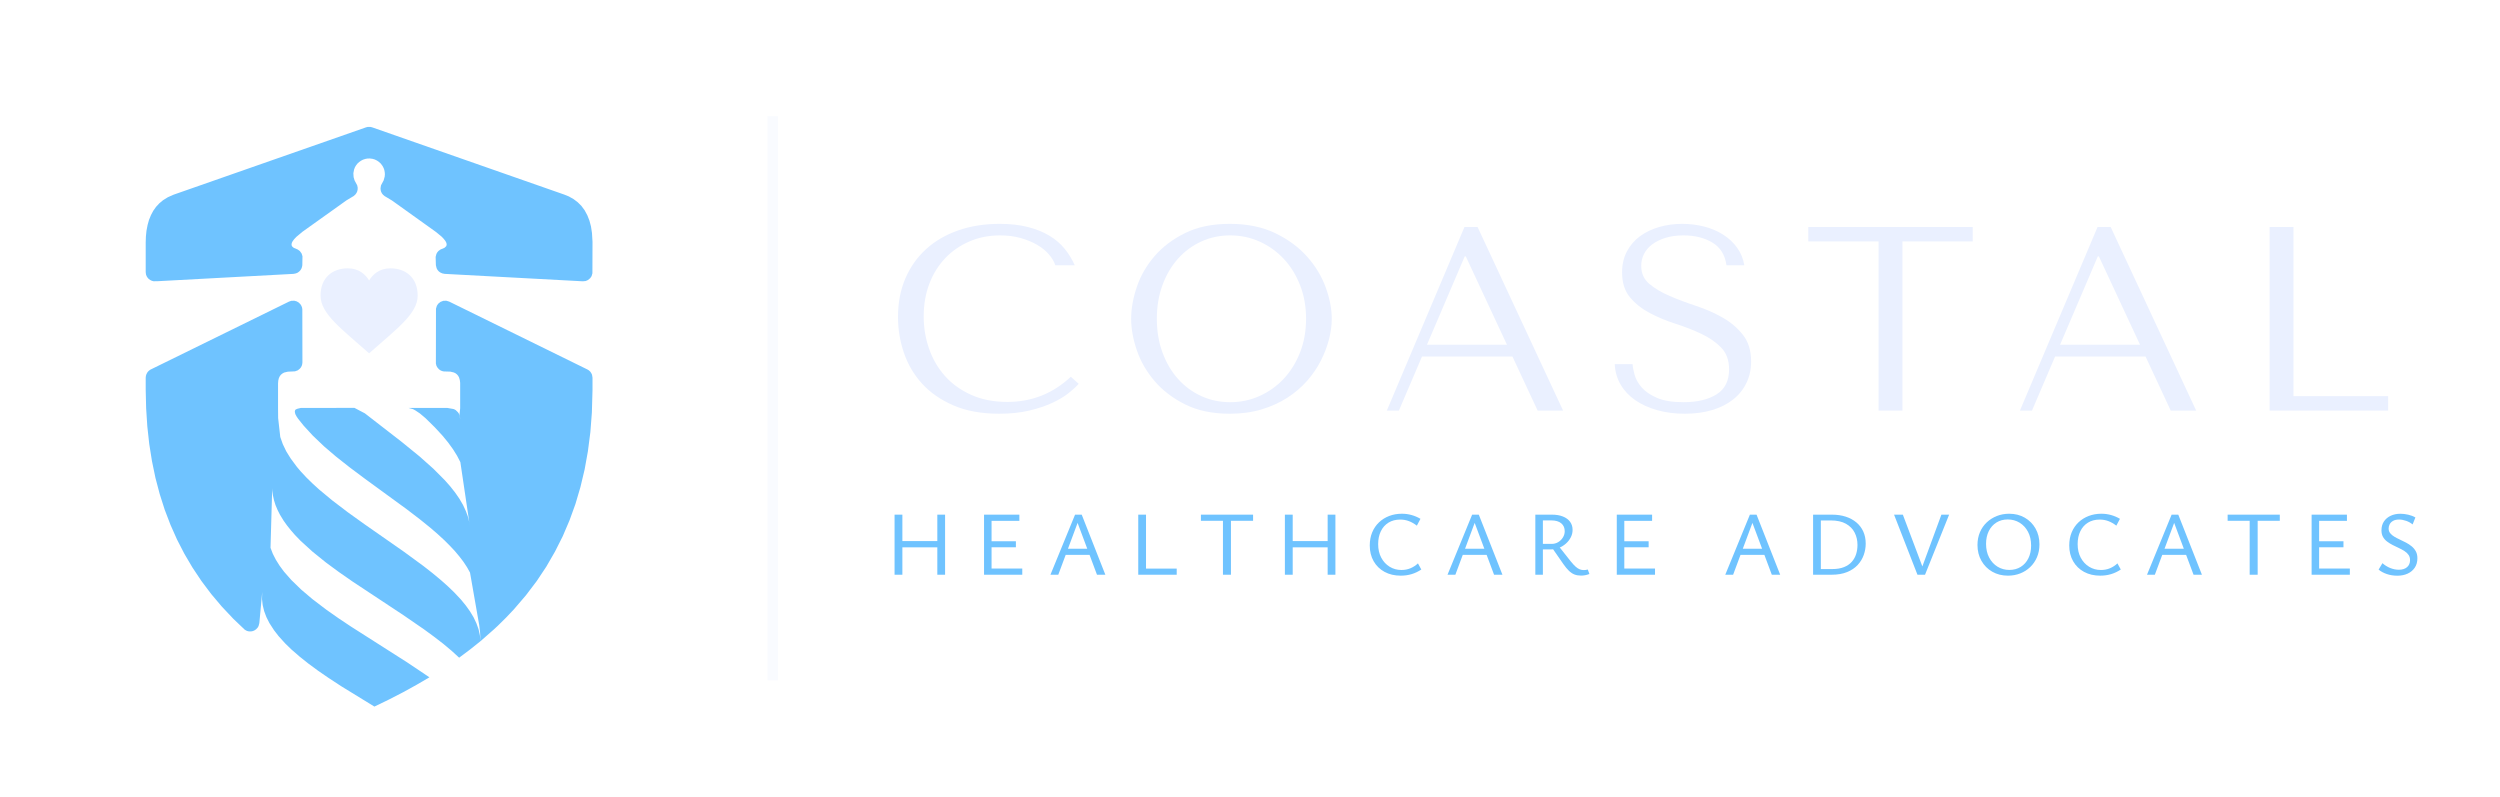
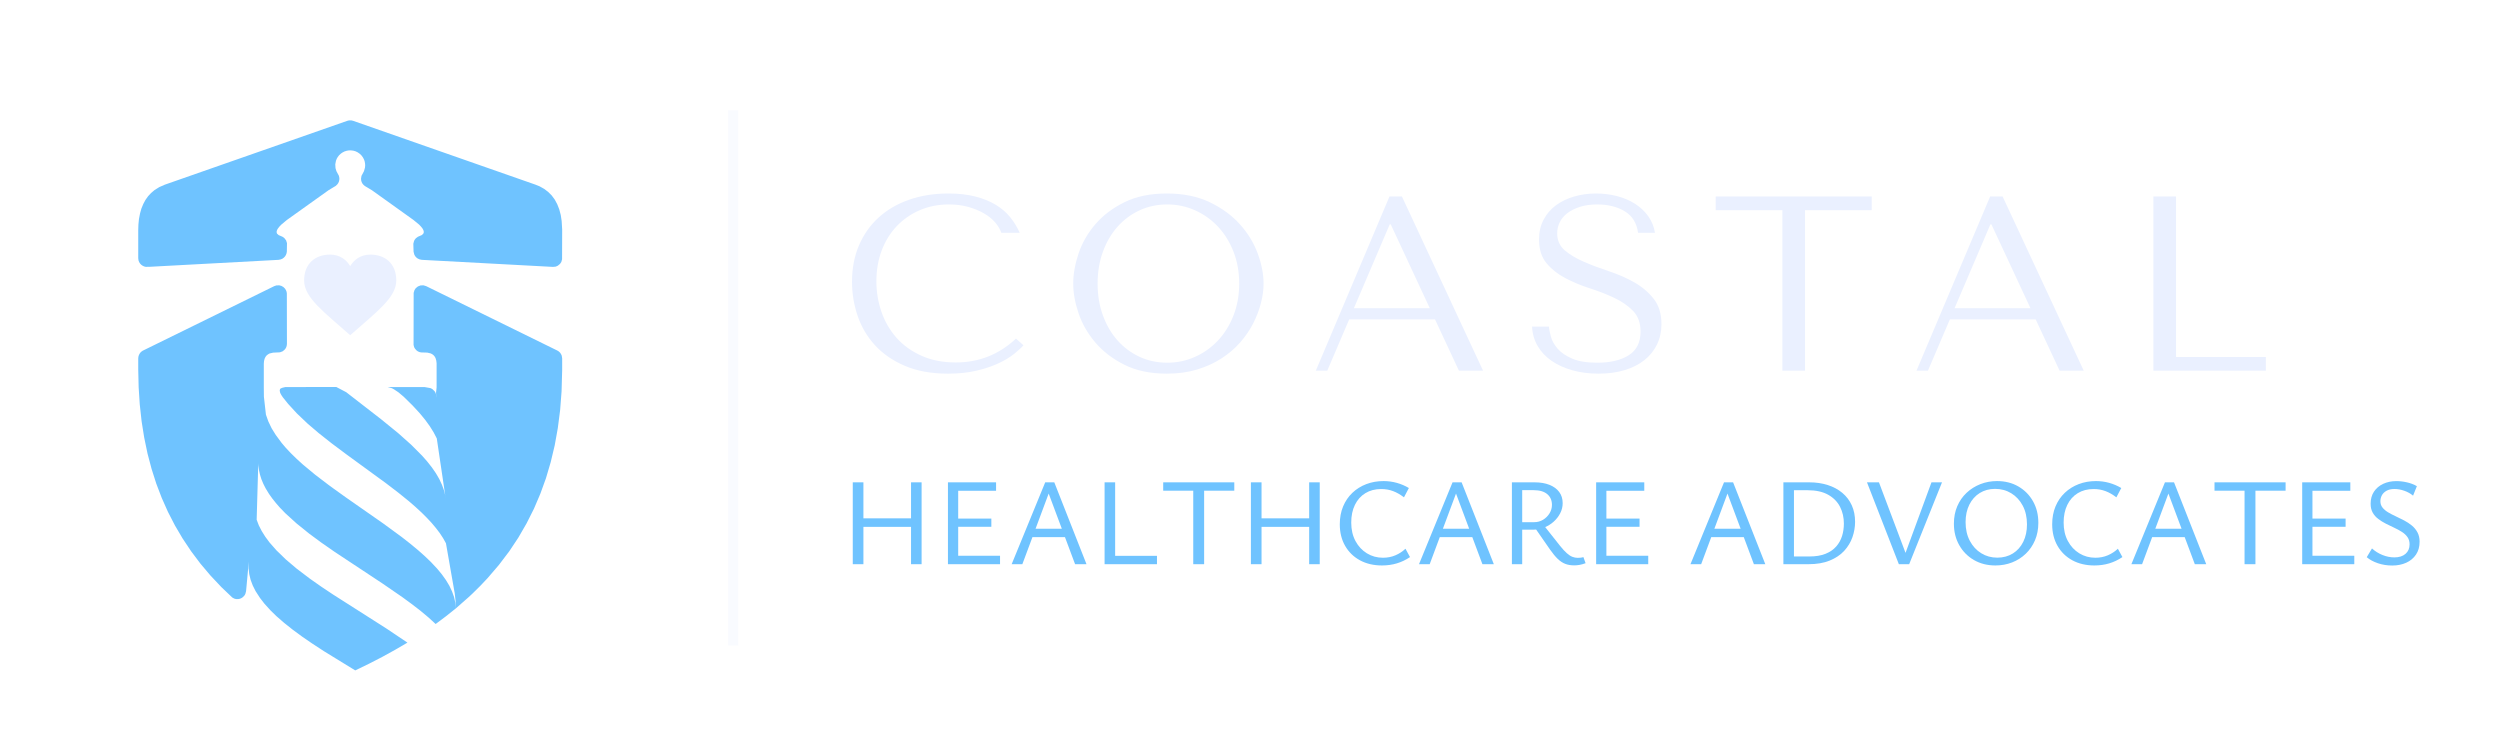
- <svg xmlns="http://www.w3.org/2000/svg" viewBox="0 0 257.38 82.00" width="257.38" height="82.00" role="img" aria-label="Coastal Healthcare Advocates">
+ <svg xmlns="http://www.w3.org/2000/svg" viewBox="0 0 271.27 82.00" width="271.27" height="82.00" role="img" aria-label="Coastal Healthcare Advocates">
  <g transform="translate(8.000 8.000) scale(0.5)">
    <path d="M 16.47 41.9 L 44.45 40.39 L 44.94 40.29 L 45.29 40.14 L 45.59 39.92 L 45.85 39.65 L 46.05 39.33 L 46.18 38.98 L 46.25 38.61 L 46.28 36.76 L 46.09 36.17 L 45.71 35.67 L 45.31 35.38 L 44.47 35.02 L 44.14 34.73 L 44.05 34.52 L 44.03 34.26 L 44.1 33.99 L 44.24 33.7 L 44.56 33.26 L 45.01 32.78 L 46.24 31.75 L 55.33 25.26 L 56.83 24.36 L 57.2 24.02 L 57.41 23.72 L 57.56 23.38 L 57.64 23.01 L 57.65 22.64 L 57.55 22.16 L 57.01 21.15 L 56.81 20.48 L 56.76 19.67 L 56.91 18.88 L 57.09 18.43 L 57.3 18.07 L 57.59 17.69 L 57.96 17.35 L 58.3 17.11 L 58.74 16.88 L 59.2 16.73 L 59.61 16.65 L 60.11 16.63 L 60.69 16.7 L 61.17 16.84 L 61.62 17.06 L 62.04 17.35 L 62.41 17.69 L 62.76 18.16 L 62.99 18.6 L 63.13 18.99 L 63.22 19.47 L 63.25 19.88 L 63.21 20.36 L 62.99 21.15 L 62.45 22.16 L 62.35 22.77 L 62.38 23.14 L 62.48 23.5 L 62.65 23.83 L 62.89 24.12 L 63.17 24.36 L 64.72 25.29 L 73.72 31.73 L 74.95 32.74 L 75.35 33.16 L 75.7 33.6 L 75.88 33.94 L 75.96 34.22 L 75.96 34.45 L 75.87 34.7 L 75.53 35.02 L 74.69 35.38 L 74.29 35.67 L 74.04 35.96 L 73.86 36.28 L 73.7 36.89 L 73.75 38.61 L 73.9 39.22 L 74.07 39.55 L 74.31 39.84 L 74.61 40.08 L 75.06 40.29 L 75.55 40.39 L 104 41.92 L 104.61 41.86 L 105.06 41.66 L 105.53 41.27 L 105.81 40.86 L 105.98 40.27 L 106 33.8 L 105.89 31.97 L 105.69 30.65 L 105.37 29.44 L 104.94 28.34 L 104.38 27.3 L 103.72 26.41 L 102.96 25.65 L 102.09 24.99 L 101.11 24.44 L 100.17 24.06 L 60.63 10.22 L 60.26 10.13 L 59.74 10.13 L 59.37 10.22 L 19.76 24.08 L 18.56 24.61 L 17.55 25.24 L 16.79 25.88 L 16.14 26.58 L 15.56 27.4 L 15.09 28.28 L 14.68 29.28 L 14.39 30.32 L 14.16 31.51 L 14.04 32.72 L 14 33.9 L 14 40.03 L 14.06 40.51 L 14.19 40.86 L 14.39 41.18 L 14.64 41.45 L 14.94 41.66 L 15.27 41.82 L 15.63 41.91 L 16.47 41.9 Z M 69.53 68.51 L 70.47 69.14 L 71.6 70.09 L 73.53 71.99 L 75.11 73.7 L 76.26 75.1 L 77.27 76.49 L 78.1 77.82 L 78.79 79.15 L 80.8 92.7 L 80.61 91.45 L 80.33 90.34 L 79.92 89.23 L 79.33 87.96 L 78.59 86.69 L 77.72 85.43 L 76.72 84.16 L 75.6 82.89 L 73.24 80.52 L 70.39 77.98 L 66.69 74.97 L 59.13 69.11 L 56.982 67.982 L 45.92 68 L 45.25 68.16 L 44.88 68.32 L 44.76 68.48 L 44.7 68.79 L 44.81 69.27 L 45.06 69.74 L 45.38 70.22 L 46.52 71.64 L 48.41 73.7 L 50.74 75.92 L 53.15 77.98 L 55.96 80.2 L 59.13 82.57 L 67.82 88.91 L 70.51 90.97 L 72.66 92.71 L 74.13 93.98 L 75.51 95.25 L 76.62 96.36 L 77.66 97.47 L 78.59 98.58 L 79.43 99.68 L 80.16 100.79 L 80.78 101.9 L 82.6 112.3 L 82.67 112.66 L 82.852 114.244 L 82.944 116.015 L 85.69 113.6 L 86.52 112.83 L 88.21 111.16 L 89.8 109.48 L 92.27 106.6 L 94.53 103.62 L 96.49 100.67 L 98.28 97.57 L 99.88 94.39 L 101.27 91.13 L 102.48 87.79 L 103.51 84.3 L 104.38 80.65 L 105.05 76.93 L 105.56 72.97 L 105.87 68.92 L 106 64.31 L 106 61.77 L 105.9 61.16 L 105.74 60.82 L 105.53 60.52 L 105.25 60.26 L 104.94 60.07 L 76.49 46.1 L 75.9 45.92 L 75.28 45.94 L 74.7 46.16 L 74.22 46.55 L 73.95 46.96 L 73.77 47.56 L 73.75 58.85 L 73.87 59.33 L 74.05 59.65 L 74.38 60.03 L 74.68 60.25 L 75.02 60.4 L 75.38 60.48 L 76.72 60.52 L 77.44 60.69 L 77.78 60.85 L 78.1 61.1 L 78.33 61.37 L 78.52 61.71 L 78.68 62.26 L 78.75 62.83 L 78.75 68.08 L 78.62 69.31 L 78.72 69.97 L 78.73 70.09 L 78.74 70.28 L 78.64 69.58 L 78.47 69.14 L 78.3 68.89 L 77.83 68.44 L 77.48 68.25 L 77.22 68.19 L 76.14 68 L 68.13 68 L 69.05 68.25 L 69.53 68.51 Z M 14 64.21 L 14.09 68.05 L 14.33 71.76 L 14.73 75.42 L 15.29 78.94 L 16.01 82.41 L 16.89 85.74 L 17.91 88.94 L 19.11 92.08 L 20.45 95.09 L 21.97 98.04 L 23.63 100.86 L 25.47 103.62 L 27.49 106.31 L 29.65 108.87 L 32.05 111.42 L 34.41 113.67 L 34.85 113.91 L 35.21 114 L 35.7 114.01 L 36.07 113.94 L 36.41 113.79 L 36.72 113.58 L 37.06 113.22 L 37.24 112.9 L 37.4 112.3 L 37.99 105.89 L 37.95 107.37 L 38.09 108.6 L 38.39 109.83 L 38.85 111.06 L 39.47 112.29 L 40.42 113.76 L 41.37 114.99 L 42.71 116.47 L 43.97 117.7 L 45.66 119.17 L 47.52 120.65 L 49.53 122.13 L 51.67 123.6 L 54.3 125.32 L 61.09 129.49 L 64.12 128.02 L 66.99 126.54 L 69.73 125.03 L 72.42 123.46 L 67.86 120.4 L 56.28 113.02 L 53.7 111.3 L 51.25 109.58 L 48.34 107.37 L 46.02 105.4 L 43.99 103.43 L 42.48 101.71 L 41.57 100.48 L 40.8 99.25 L 40.17 98.02 L 39.7 96.79 L 40.09 83.08 L 40.03 84.06 L 40.07 85.05 L 40.2 86.03 L 40.42 87.01 L 40.73 88 L 41.14 88.98 L 41.64 89.97 L 42.39 91.2 L 43.09 92.18 L 43.87 93.16 L 44.73 94.15 L 45.92 95.38 L 48.35 97.59 L 51.1 99.81 L 53.76 101.77 L 56.59 103.74 L 67.01 110.63 L 71.3 113.58 L 73.32 115.06 L 75.23 116.53 L 77 118.01 L 78.54 119.42 L 80.77 117.75 L 82.944 116.015 L 82.81 114.81 L 82.54 113.58 L 82.1 112.35 L 81.52 111.12 L 80.78 109.89 L 79.9 108.66 L 78.89 107.43 L 77.51 105.96 L 76.23 104.73 L 74.85 103.5 L 73.07 102.02 L 71.18 100.54 L 67.15 97.59 L 59.04 91.93 L 55.61 89.47 L 52.38 87.01 L 49.72 84.8 L 48.37 83.57 L 47.11 82.34 L 45.96 81.11 L 45.13 80.13 L 43.85 78.4 L 42.94 76.93 L 42.23 75.45 L 41.71 73.98 L 41.27 70.09 L 41.25 68.06 L 41.25 62.94 L 41.3 62.35 L 41.42 61.86 L 41.61 61.46 L 41.84 61.16 L 42.16 60.9 L 42.5 60.71 L 43.27 60.53 L 44.74 60.46 L 45.32 60.25 L 45.71 59.94 L 45.95 59.66 L 46.13 59.33 L 46.23 58.97 L 46.27 58.6 L 46.25 47.68 L 46.19 47.31 L 46.05 46.96 L 45.86 46.65 L 45.51 46.3 L 45.08 46.05 L 44.6 45.92 L 43.98 45.94 L 43.51 46.1 L 14.95 60.12 L 14.65 60.34 L 14.39 60.61 L 14.15 61.04 L 14.04 61.4 L 14 61.77 L 14 64.21 Z" fill="#6FC3FF" />
    <g transform="translate(0 3.0) translate(60 30) scale(1.25) translate(-60 -30)">
      <path d="M60 49 C55.5 45 52 42.5 52 39.5 C52 36.5 54 35 56.5 35 C58.3 35 59.4 36 60 37 C60.6 36 61.7 35 63.5 35 C66 35 68 36.5 68 39.5 C68 42.5 64.5 45 60 49 Z" fill="#EAF0FF" />
    </g>
  </g>
  <rect x="79.000" y="11.960" width="1.1" height="58.080" fill="#EAF0FF" opacity="0.28" />
  <g fill="#EAF0FF">
-     <path transform="translate(91.1 42.27) scale(0.027 -0.027)" d="M709 129Q607 33 467 33Q389 33 329.0 60.0Q269 87 229.0 132.0Q189 177 168.5 236.0Q148 295 148 359Q148 427 169.5 483.5Q191 540 230.0 581.0Q269 622 322.5 645.0Q376 668 439 668Q482 668 517.5 658.0Q553 648 580.5 632.0Q608 616 625.5 595.5Q643 575 650 554H724Q709 588 685.5 617.0Q662 646 627.0 667.0Q592 688 545.0 700.0Q498 712 438 712Q351 712 279.5 687.0Q208 662 157.0 615.5Q106 569 78.0 503.5Q50 438 50 357Q50 287 72.5 220.5Q95 154 142.0 102.5Q189 51 262.0 19.5Q335 -12 436 -12Q500 -12 550.5 0.0Q601 12 638.5 29.5Q676 47 701.0 67.0Q726 87 739 102Z" />
-     <path transform="translate(115.103 42.27) scale(0.027 -0.027)" d="M50 350Q50 294 71.5 230.5Q93 167 139.0 113.0Q185 59 256.0 23.5Q327 -12 426 -12Q493 -12 547.5 4.5Q602 21 645.5 49.0Q689 77 721.0 113.5Q753 150 773.5 190.5Q794 231 804.5 272.0Q815 313 815 350Q815 406 792.0 469.5Q769 533 721.0 587.0Q673 641 599.5 676.5Q526 712 426 712Q327 712 256.0 677.0Q185 642 139.0 588.5Q93 535 71.5 471.0Q50 407 50 350ZM148 350Q148 420 169.5 478.5Q191 537 228.5 579.0Q266 621 317.0 644.5Q368 668 428 668Q487 668 539.5 644.5Q592 621 631.5 579.0Q671 537 694.0 478.5Q717 420 717 350Q717 280 694.0 221.5Q671 163 631.5 121.0Q592 79 539.5 55.5Q487 32 428 32Q368 32 317.0 55.5Q266 79 228.5 121.0Q191 163 169.5 221.5Q148 280 148 350Z" />
-     <path transform="translate(141.968 42.27) scale(0.027 -0.027)" d="M509 206 605 0H702L376 700H326L30 0H76L164 206ZM488 251H183L327 588H331Z" />
-     <path transform="translate(165.242 42.27) scale(0.027 -0.027)" d="M37 177Q39 134 59.5 99.0Q80 64 115.5 39.5Q151 15 199.0 1.5Q247 -12 304 -12Q362 -12 408.5 2.0Q455 16 488.0 42.0Q521 68 539.0 105.0Q557 142 557 187Q557 249 526.0 288.5Q495 328 448.5 354.5Q402 381 347.5 399.0Q293 417 246.5 437.0Q200 457 169.0 483.0Q138 509 138 552Q138 576 148.5 597.0Q159 618 179.5 633.5Q200 649 230.0 658.5Q260 668 299 668Q364 668 409.5 640.5Q455 613 463 554H531Q525 591 504.0 620.5Q483 650 451.0 670.5Q419 691 378.5 701.5Q338 712 294 712Q248 712 206.5 700.0Q165 688 133.5 665.0Q102 642 83.5 607.0Q65 572 65 527Q65 468 95.0 432.0Q125 396 170.5 372.0Q216 348 269.0 331.0Q322 314 367.5 292.5Q413 271 443.0 240.0Q473 209 473 157Q473 92 425.5 62.0Q378 32 299 32Q236 32 198.0 48.5Q160 65 140.0 88.0Q120 111 113.0 135.5Q106 160 105 177Z" />
-     <path transform="translate(185.627 42.27) scale(0.027 -0.027)" d="M379 0V645H647V700H20V645H288V0Z" />
-     <path transform="translate(207.146 42.27) scale(0.027 -0.027)" d="M509 206 605 0H702L376 700H326L30 0H76L164 206ZM488 251H183L327 588H331Z" />
-     <path transform="translate(230.42 42.27) scale(0.027 -0.027)" d="M120 0V700H211V55H572V0Z" />
+     <path transform="translate(91.1 40.22) scale(0.027 -0.027)" d="M709 129Q607 33 467 33Q389 33 329.0 60.0Q269 87 229.0 132.0Q189 177 168.5 236.0Q148 295 148 359Q148 427 169.5 483.5Q191 540 230.0 581.0Q269 622 322.5 645.0Q376 668 439 668Q482 668 517.5 658.0Q553 648 580.5 632.0Q608 616 625.5 595.5Q643 575 650 554H724Q709 588 685.5 617.0Q662 646 627.0 667.0Q592 688 545.0 700.0Q498 712 438 712Q351 712 279.5 687.0Q208 662 157.0 615.5Q106 569 78.0 503.5Q50 438 50 357Q50 287 72.5 220.5Q95 154 142.0 102.5Q189 51 262.0 19.5Q335 -12 436 -12Q500 -12 550.5 0.0Q601 12 638.5 29.5Q676 47 701.0 67.0Q726 87 739 102Z" />
+     <path transform="translate(115.103 40.22) scale(0.027 -0.027)" d="M50 350Q50 294 71.5 230.5Q93 167 139.0 113.0Q185 59 256.0 23.5Q327 -12 426 -12Q493 -12 547.5 4.5Q602 21 645.5 49.0Q689 77 721.0 113.5Q753 150 773.5 190.5Q794 231 804.5 272.0Q815 313 815 350Q815 406 792.0 469.5Q769 533 721.0 587.0Q673 641 599.5 676.5Q526 712 426 712Q327 712 256.0 677.0Q185 642 139.0 588.5Q93 535 71.5 471.0Q50 407 50 350ZM148 350Q148 420 169.5 478.5Q191 537 228.5 579.0Q266 621 317.0 644.5Q368 668 428 668Q487 668 539.5 644.5Q592 621 631.5 579.0Q671 537 694.0 478.5Q717 420 717 350Q717 280 694.0 221.5Q671 163 631.5 121.0Q592 79 539.5 55.5Q487 32 428 32Q368 32 317.0 55.5Q266 79 228.5 121.0Q191 163 169.5 221.5Q148 280 148 350Z" />
+     <path transform="translate(141.968 40.22) scale(0.027 -0.027)" d="M509 206 605 0H702L376 700H326L30 0H76L164 206ZM488 251H183L327 588H331Z" />
+     <path transform="translate(165.242 40.22) scale(0.027 -0.027)" d="M37 177Q39 134 59.5 99.0Q80 64 115.5 39.5Q151 15 199.0 1.5Q247 -12 304 -12Q362 -12 408.5 2.0Q455 16 488.0 42.0Q521 68 539.0 105.0Q557 142 557 187Q557 249 526.0 288.5Q495 328 448.5 354.5Q402 381 347.5 399.0Q293 417 246.5 437.0Q200 457 169.0 483.0Q138 509 138 552Q138 576 148.5 597.0Q159 618 179.5 633.5Q200 649 230.0 658.5Q260 668 299 668Q364 668 409.5 640.5Q455 613 463 554H531Q525 591 504.0 620.5Q483 650 451.0 670.5Q419 691 378.5 701.5Q338 712 294 712Q248 712 206.5 700.0Q165 688 133.5 665.0Q102 642 83.5 607.0Q65 572 65 527Q65 468 95.0 432.0Q125 396 170.5 372.0Q216 348 269.0 331.0Q322 314 367.5 292.5Q413 271 443.0 240.0Q473 209 473 157Q473 92 425.5 62.0Q378 32 299 32Q236 32 198.0 48.5Q160 65 140.0 88.0Q120 111 113.0 135.5Q106 160 105 177Z" />
+     <path transform="translate(185.627 40.22) scale(0.027 -0.027)" d="M379 0V645H647V700H20V645H288V0Z" />
+     <path transform="translate(207.146 40.22) scale(0.027 -0.027)" d="M509 206 605 0H702L376 700H326L30 0H76L164 206ZM488 251H183L327 588H331Z" />
+     <path transform="translate(230.42 40.22) scale(0.027 -0.027)" d="M120 0V700H211V55H572V0Z" />
  </g>
  <g fill="#6FC3FF">
-     <path transform="translate(91.1 59.17) scale(0.0094 -0.0094)" d="M574.426 0V658H659.358V0ZM106.071 0V658H191.645V0ZM133.643 300.07V368.573H632.5V300.07Z" />
-     <path transform="translate(100.312 59.17) scale(0.0094 -0.0094)" d="M524.786 0H106.071V658H492.929V590.141H188.431V67.859H524.786ZM133.643 300.713V366.644H454.929V300.713Z" />
-     <path transform="translate(107.7756 59.17) scale(0.0094 -0.0094)" d="M548.997 0 320.213 611.999H353.143L125.145 0H39.213L308.856 658H381.858L640.715 0ZM157.642 217.783 182.214 285H475.856L511.715 217.783Z" />
-     <path transform="translate(116.1886 59.17) scale(0.0094 -0.0094)" d="M106.071 0V658H191.002V0ZM134 0V67.217H527.215V0Z" />
-     <path transform="translate(123.3796 59.17) scale(0.0094 -0.0094)" d="M268.712 0V658H356.216V0ZM27.286 590.783V658H598.642V590.783Z" />
-     <path transform="translate(131.285 59.17) scale(0.0094 -0.0094)" d="M574.426 0V658H659.358V0ZM106.071 0V658H191.645V0ZM133.643 300.07V368.573H632.5V300.07Z" />
-     <path transform="translate(140.497 59.17) scale(0.0094 -0.0094)" d="M394.714 -10.143Q294.143 -10.143 217.678 31.357Q141.214 72.857 98.393 147.535Q55.571 222.214 55.571 320.571Q55.571 400.286 82.286 464.357Q109 528.429 157.036 573.929Q205.072 619.429 269 643.786Q332.929 668.143 407.643 668.143Q462.072 668.143 513.572 653.822Q565.072 639.5 610.858 612.286L571.428 537.426Q528.214 570.712 483.999 587.426Q439.785 604.141 388.857 604.141Q315.358 604.141 261.037 570.82Q206.716 537.499 177.145 476.856Q147.574 416.214 147.574 334.715Q147.574 249.644 181.681 186.144Q215.788 122.644 273.68 87.287Q331.573 51.93 402.429 51.93Q456.929 51.93 502.714 71.502Q548.5 91.074 583.499 124.359L620.072 57.214Q570.215 23.571 514.286 6.714Q458.357 -10.143 394.714 -10.143Z" />
-     <path transform="translate(148.6562 59.17) scale(0.0094 -0.0094)" d="M548.997 0 320.213 611.999H353.143L125.145 0H39.213L308.856 658H381.858L640.715 0ZM157.642 217.783 182.214 285H475.856L511.715 217.783Z" />
-     <path transform="translate(157.0692 59.17) scale(0.0094 -0.0094)" d="M106 0V658H287.857Q357.357 658 408.036 637.786Q458.715 617.571 486.358 580.25Q514.001 542.928 514.001 490.714Q514.001 448.285 494.394 409.857Q474.786 371.428 441.465 341.607Q408.144 311.785 365.322 294.571Q322.501 277.357 275.286 277.357H137.643V337.786H285.786Q324 337.786 356.036 356.929Q388.071 376.072 407.964 408.071Q427.856 440.071 427.856 476.571Q427.856 531.214 390.035 563.142Q352.214 595.07 280.786 595.07H188.715V0ZM606.285 -9.429Q565.856 -9.429 534.356 2.857Q502.856 15.143 474.107 42.893Q445.357 70.643 412.643 117.357L286.5 299.071L354.072 323.072L493.358 147Q523.644 109.357 547.358 88.358Q571.072 67.358 592.286 59.215Q613.5 51.072 634.571 51.072Q642.928 51.072 655.607 52.072Q668.285 53.072 680.643 57.072L698.214 8.072Q671.714 -1.786 649.535 -5.607Q627.357 -9.429 606.285 -9.429Z" />
-     <path transform="translate(165.454 59.17) scale(0.0094 -0.0094)" d="M524.786 0H106.071V658H492.929V590.141H188.431V67.859H524.786ZM133.643 300.713V366.644H454.929V300.713Z" />
-     <path transform="translate(177.251 59.17) scale(0.0094 -0.0094)" d="M548.997 0 320.213 611.999H353.143L125.145 0H39.213L308.856 658H381.858L640.715 0ZM157.642 217.783 182.214 285H475.856L511.715 217.783Z" />
-     <path transform="translate(185.664 59.17) scale(0.0094 -0.0094)" d="M106.071 0V658H313Q394.857 658 462.714 636.25Q530.571 614.5 579.857 573.215Q629.143 531.929 655.75 473.215Q682.357 414.501 682.357 340.572Q682.357 278.072 661.143 217.286Q639.929 156.501 594.929 107.465Q549.929 58.429 478.607 29.214Q407.285 0 307.428 0ZM191.002 62.074H314.499Q391.428 62.074 444.677 83.538Q497.927 105.002 530.498 142.252Q563.069 179.501 577.676 226.715Q592.282 273.929 592.282 326.428Q592.282 400.142 561.497 460.892Q530.712 521.641 466.141 558.141Q401.57 594.641 299.499 594.641H191.002Z" />
-     <path transform="translate(194.6222 59.17) scale(0.0094 -0.0094)" d="M296.141 0 39.928 658H136.146L376.501 20.143H323.785L558.354 658H643L379.072 0Z" />
-     <path transform="translate(203.0634 59.17) scale(0.0094 -0.0094)" d="M389.285 -10.143Q292.643 -10.143 217.285 33.178Q141.928 76.5 98.75 152.643Q55.571 228.786 55.571 325.428Q55.571 402.572 82.5 465.679Q109.428 528.786 157.5 573.786Q205.572 618.786 268.179 643.465Q330.786 668.143 402.5 668.143Q498.857 668.143 573.714 624.822Q648.572 581.5 691.429 505.857Q734.286 430.214 734.286 332.572Q734.286 255.428 707.357 192.321Q680.428 129.214 633 83.893Q585.571 38.571 523.285 14.214Q461 -10.143 389.285 -10.143ZM404.072 52.573Q475.571 52.573 529.463 86.216Q583.355 119.858 613.14 180.179Q642.925 240.5 642.925 319.714Q642.925 406.285 608.961 470.285Q574.997 534.284 517.105 569.855Q459.213 605.427 386.428 605.427Q316.858 605.427 263.287 572.106Q209.716 538.784 179.61 478.464Q149.503 418.143 149.503 338.286Q149.503 252.358 183.467 188.037Q217.431 123.716 275.18 88.145Q332.93 52.573 404.072 52.573Z" />
-     <path transform="translate(212.5104 59.17) scale(0.0094 -0.0094)" d="M394.714 -10.143Q294.143 -10.143 217.678 31.357Q141.214 72.857 98.393 147.535Q55.571 222.214 55.571 320.571Q55.571 400.286 82.286 464.357Q109 528.429 157.036 573.929Q205.072 619.429 269 643.786Q332.929 668.143 407.643 668.143Q462.072 668.143 513.572 653.822Q565.072 639.5 610.858 612.286L571.428 537.426Q528.214 570.712 483.999 587.426Q439.785 604.141 388.857 604.141Q315.358 604.141 261.037 570.82Q206.716 537.499 177.145 476.856Q147.574 416.214 147.574 334.715Q147.574 249.644 181.681 186.144Q215.788 122.644 273.68 87.287Q331.573 51.93 402.429 51.93Q456.929 51.93 502.714 71.502Q548.5 91.074 583.499 124.359L620.072 57.214Q570.215 23.571 514.286 6.714Q458.357 -10.143 394.714 -10.143Z" />
-     <path transform="translate(220.6696 59.17) scale(0.0094 -0.0094)" d="M548.997 0 320.213 611.999H353.143L125.145 0H39.213L308.856 658H381.858L640.715 0ZM157.642 217.783 182.214 285H475.856L511.715 217.783Z" />
-     <path transform="translate(229.0826 59.17) scale(0.0094 -0.0094)" d="M268.712 0V658H356.216V0ZM27.286 590.783V658H598.642V590.783Z" />
-     <path transform="translate(236.988 59.17) scale(0.0094 -0.0094)" d="M524.786 0H106.071V658H492.929V590.141H188.431V67.859H524.786ZM133.643 300.713V366.644H454.929V300.713Z" />
-     <path transform="translate(244.4516 59.17) scale(0.0094 -0.0094)" d="M390.142 159.643Q390.142 193.714 373.356 217.643Q356.571 241.571 328.499 259.535Q300.428 277.499 267.071 292.892Q233.714 308.285 200.249 325.285Q166.785 342.285 138.714 363.499Q110.643 384.714 93.857 414.321Q77.071 443.928 77.071 485.714Q77.071 542.643 104.036 583.214Q131 623.786 177.964 645.821Q224.929 667.857 284.357 667.857Q325.5 667.857 369.929 657.679Q414.357 647.5 448.786 627.143L418.143 550.856Q387.928 576.285 347.321 590.392Q306.714 604.499 269 604.499Q230.143 604.499 204.679 590.142Q179.215 575.785 167.394 553.571Q155.573 531.357 155.573 505.928Q155.573 476.429 172.751 454.893Q189.93 433.357 218.001 416.679Q246.072 400 279.644 384.608Q313.215 369.215 346.679 351.608Q380.144 334 408.215 310.893Q436.286 287.786 453.465 256.108Q470.643 224.429 470.643 180.858Q470.643 119.929 441.572 76.964Q412.5 34 362.929 11.679Q313.357 -10.643 251.143 -10.643Q188.5 -10.643 134.678 7.964Q80.857 26.571 45.857 56.285L88 126.715Q124.215 93.358 172 74.037Q219.786 54.715 267.929 54.715Q325 54.715 357.571 83.179Q390.142 111.643 390.142 159.643Z" />
+     <path transform="translate(91.1 61.22) scale(0.0135 -0.0135)" d="M574.426 0V658H659.358V0ZM106.071 0V658H191.645V0ZM133.643 300.07V368.573H632.5V300.07Z" />
+     <path transform="translate(101.4275 61.22) scale(0.0135 -0.0135)" d="M524.786 0H106.071V658H492.929V590.141H188.431V67.859H524.786ZM133.643 300.713V366.644H454.929V300.713Z" />
+     <path transform="translate(109.244 61.22) scale(0.0135 -0.0135)" d="M548.997 0 320.213 611.999H353.143L125.145 0H39.213L308.856 658H381.858L640.715 0ZM157.642 217.783 182.214 285H475.856L511.715 217.783Z" />
+     <path transform="translate(118.424 61.22) scale(0.0135 -0.0135)" d="M106.071 0V658H191.002V0ZM134 0V67.217H527.215V0Z" />
+     <path transform="translate(125.849 61.22) scale(0.0135 -0.0135)" d="M268.712 0V658H356.216V0ZM27.286 590.783V658H598.642V590.783Z" />
+     <path transform="translate(134.3 61.22) scale(0.0135 -0.0135)" d="M574.426 0V658H659.358V0ZM106.071 0V658H191.645V0ZM133.643 300.07V368.573H632.5V300.07Z" />
+     <path transform="translate(144.6275 61.22) scale(0.0135 -0.0135)" d="M394.714 -10.143Q294.143 -10.143 217.678 31.357Q141.214 72.857 98.393 147.535Q55.571 222.214 55.571 320.571Q55.571 400.286 82.286 464.357Q109 528.429 157.036 573.929Q205.072 619.429 269 643.786Q332.929 668.143 407.643 668.143Q462.072 668.143 513.572 653.822Q565.072 639.5 610.858 612.286L571.428 537.426Q528.214 570.712 483.999 587.426Q439.785 604.141 388.857 604.141Q315.358 604.141 261.037 570.82Q206.716 537.499 177.145 476.856Q147.574 416.214 147.574 334.715Q147.574 249.644 181.681 186.144Q215.788 122.644 273.68 87.287Q331.573 51.93 402.429 51.93Q456.929 51.93 502.714 71.502Q548.5 91.074 583.499 124.359L620.072 57.214Q570.215 23.571 514.286 6.714Q458.357 -10.143 394.714 -10.143Z" />
+     <path transform="translate(153.443 61.22) scale(0.0135 -0.0135)" d="M548.997 0 320.213 611.999H353.143L125.145 0H39.213L308.856 658H381.858L640.715 0ZM157.642 217.783 182.214 285H475.856L511.715 217.783Z" />
+     <path transform="translate(162.623 61.22) scale(0.0135 -0.0135)" d="M106 0V658H287.857Q357.357 658 408.036 637.786Q458.715 617.571 486.358 580.25Q514.001 542.928 514.001 490.714Q514.001 448.285 494.394 409.857Q474.786 371.428 441.465 341.607Q408.144 311.785 365.322 294.571Q322.501 277.357 275.286 277.357H137.643V337.786H285.786Q324 337.786 356.036 356.929Q388.071 376.072 407.964 408.071Q427.856 440.071 427.856 476.571Q427.856 531.214 390.035 563.142Q352.214 595.07 280.786 595.07H188.715V0ZM606.285 -9.429Q565.856 -9.429 534.356 2.857Q502.856 15.143 474.107 42.893Q445.357 70.643 412.643 117.357L286.5 299.071L354.072 323.072L493.358 147Q523.644 109.357 547.358 88.358Q571.072 67.358 592.286 59.215Q613.5 51.072 634.571 51.072Q642.928 51.072 655.607 52.072Q668.285 53.072 680.643 57.072L698.214 8.072Q671.714 -1.786 649.535 -5.607Q627.357 -9.429 606.285 -9.429Z" />
+     <path transform="translate(171.7625 61.22) scale(0.0135 -0.0135)" d="M524.786 0H106.071V658H492.929V590.141H188.431V67.859H524.786ZM133.643 300.713V366.644H454.929V300.713Z" />
+     <path transform="translate(182.9 61.22) scale(0.0135 -0.0135)" d="M548.997 0 320.213 611.999H353.143L125.145 0H39.213L308.856 658H381.858L640.715 0ZM157.642 217.783 182.214 285H475.856L511.715 217.783Z" />
+     <path transform="translate(192.08 61.22) scale(0.0135 -0.0135)" d="M106.071 0V658H313Q394.857 658 462.714 636.25Q530.571 614.5 579.857 573.215Q629.143 531.929 655.75 473.215Q682.357 414.501 682.357 340.572Q682.357 278.072 661.143 217.286Q639.929 156.501 594.929 107.465Q549.929 58.429 478.607 29.214Q407.285 0 307.428 0ZM191.002 62.074H314.499Q391.428 62.074 444.677 83.538Q497.927 105.002 530.498 142.252Q563.069 179.501 577.676 226.715Q592.282 273.929 592.282 326.428Q592.282 400.142 561.497 460.892Q530.712 521.641 466.141 558.141Q401.57 594.641 299.499 594.641H191.002Z" />
+     <path transform="translate(202.043 61.22) scale(0.0135 -0.0135)" d="M296.141 0 39.928 658H136.146L376.501 20.143H323.785L558.354 658H643L379.072 0Z" />
+     <path transform="translate(211.2635 61.22) scale(0.0135 -0.0135)" d="M389.285 -10.143Q292.643 -10.143 217.285 33.178Q141.928 76.5 98.75 152.643Q55.571 228.786 55.571 325.428Q55.571 402.572 82.5 465.679Q109.428 528.786 157.5 573.786Q205.572 618.786 268.179 643.465Q330.786 668.143 402.5 668.143Q498.857 668.143 573.714 624.822Q648.572 581.5 691.429 505.857Q734.286 430.214 734.286 332.572Q734.286 255.428 707.357 192.321Q680.428 129.214 633 83.893Q585.571 38.571 523.285 14.214Q461 -10.143 389.285 -10.143ZM404.072 52.573Q475.571 52.573 529.463 86.216Q583.355 119.858 613.14 180.179Q642.925 240.5 642.925 319.714Q642.925 406.285 608.961 470.285Q574.997 534.284 517.105 569.855Q459.213 605.427 386.428 605.427Q316.858 605.427 263.287 572.106Q209.716 538.784 179.61 478.464Q149.503 418.143 149.503 338.286Q149.503 252.358 183.467 188.037Q217.431 123.716 275.18 88.145Q332.93 52.573 404.072 52.573Z" />
+     <path transform="translate(221.9285 61.22) scale(0.0135 -0.0135)" d="M394.714 -10.143Q294.143 -10.143 217.678 31.357Q141.214 72.857 98.393 147.535Q55.571 222.214 55.571 320.571Q55.571 400.286 82.286 464.357Q109 528.429 157.036 573.929Q205.072 619.429 269 643.786Q332.929 668.143 407.643 668.143Q462.072 668.143 513.572 653.822Q565.072 639.5 610.858 612.286L571.428 537.426Q528.214 570.712 483.999 587.426Q439.785 604.141 388.857 604.141Q315.358 604.141 261.037 570.82Q206.716 537.499 177.145 476.856Q147.574 416.214 147.574 334.715Q147.574 249.644 181.681 186.144Q215.788 122.644 273.68 87.287Q331.573 51.93 402.429 51.93Q456.929 51.93 502.714 71.502Q548.5 91.074 583.499 124.359L620.072 57.214Q570.215 23.571 514.286 6.714Q458.357 -10.143 394.714 -10.143Z" />
+     <path transform="translate(230.744 61.22) scale(0.0135 -0.0135)" d="M548.997 0 320.213 611.999H353.143L125.145 0H39.213L308.856 658H381.858L640.715 0ZM157.642 217.783 182.214 285H475.856L511.715 217.783Z" />
+     <path transform="translate(239.924 61.22) scale(0.0135 -0.0135)" d="M268.712 0V658H356.216V0ZM27.286 590.783V658H598.642V590.783Z" />
+     <path transform="translate(248.375 61.22) scale(0.0135 -0.0135)" d="M524.786 0H106.071V658H492.929V590.141H188.431V67.859H524.786ZM133.643 300.713V366.644H454.929V300.713Z" />
+     <path transform="translate(256.1915 61.22) scale(0.0135 -0.0135)" d="M390.142 159.643Q390.142 193.714 373.356 217.643Q356.571 241.571 328.499 259.535Q300.428 277.499 267.071 292.892Q233.714 308.285 200.249 325.285Q166.785 342.285 138.714 363.499Q110.643 384.714 93.857 414.321Q77.071 443.928 77.071 485.714Q77.071 542.643 104.036 583.214Q131 623.786 177.964 645.821Q224.929 667.857 284.357 667.857Q325.5 667.857 369.929 657.679Q414.357 647.5 448.786 627.143L418.143 550.856Q387.928 576.285 347.321 590.392Q306.714 604.499 269 604.499Q230.143 604.499 204.679 590.142Q179.215 575.785 167.394 553.571Q155.573 531.357 155.573 505.928Q155.573 476.429 172.751 454.893Q189.93 433.357 218.001 416.679Q246.072 400 279.644 384.608Q313.215 369.215 346.679 351.608Q380.144 334 408.215 310.893Q436.286 287.786 453.465 256.108Q470.643 224.429 470.643 180.858Q470.643 119.929 441.572 76.964Q412.5 34 362.929 11.679Q313.357 -10.643 251.143 -10.643Q188.5 -10.643 134.678 7.964Q80.857 26.571 45.857 56.285L88 126.715Q124.215 93.358 172 74.037Q219.786 54.715 267.929 54.715Q325 54.715 357.571 83.179Q390.142 111.643 390.142 159.643Z" />
  </g>
</svg>
